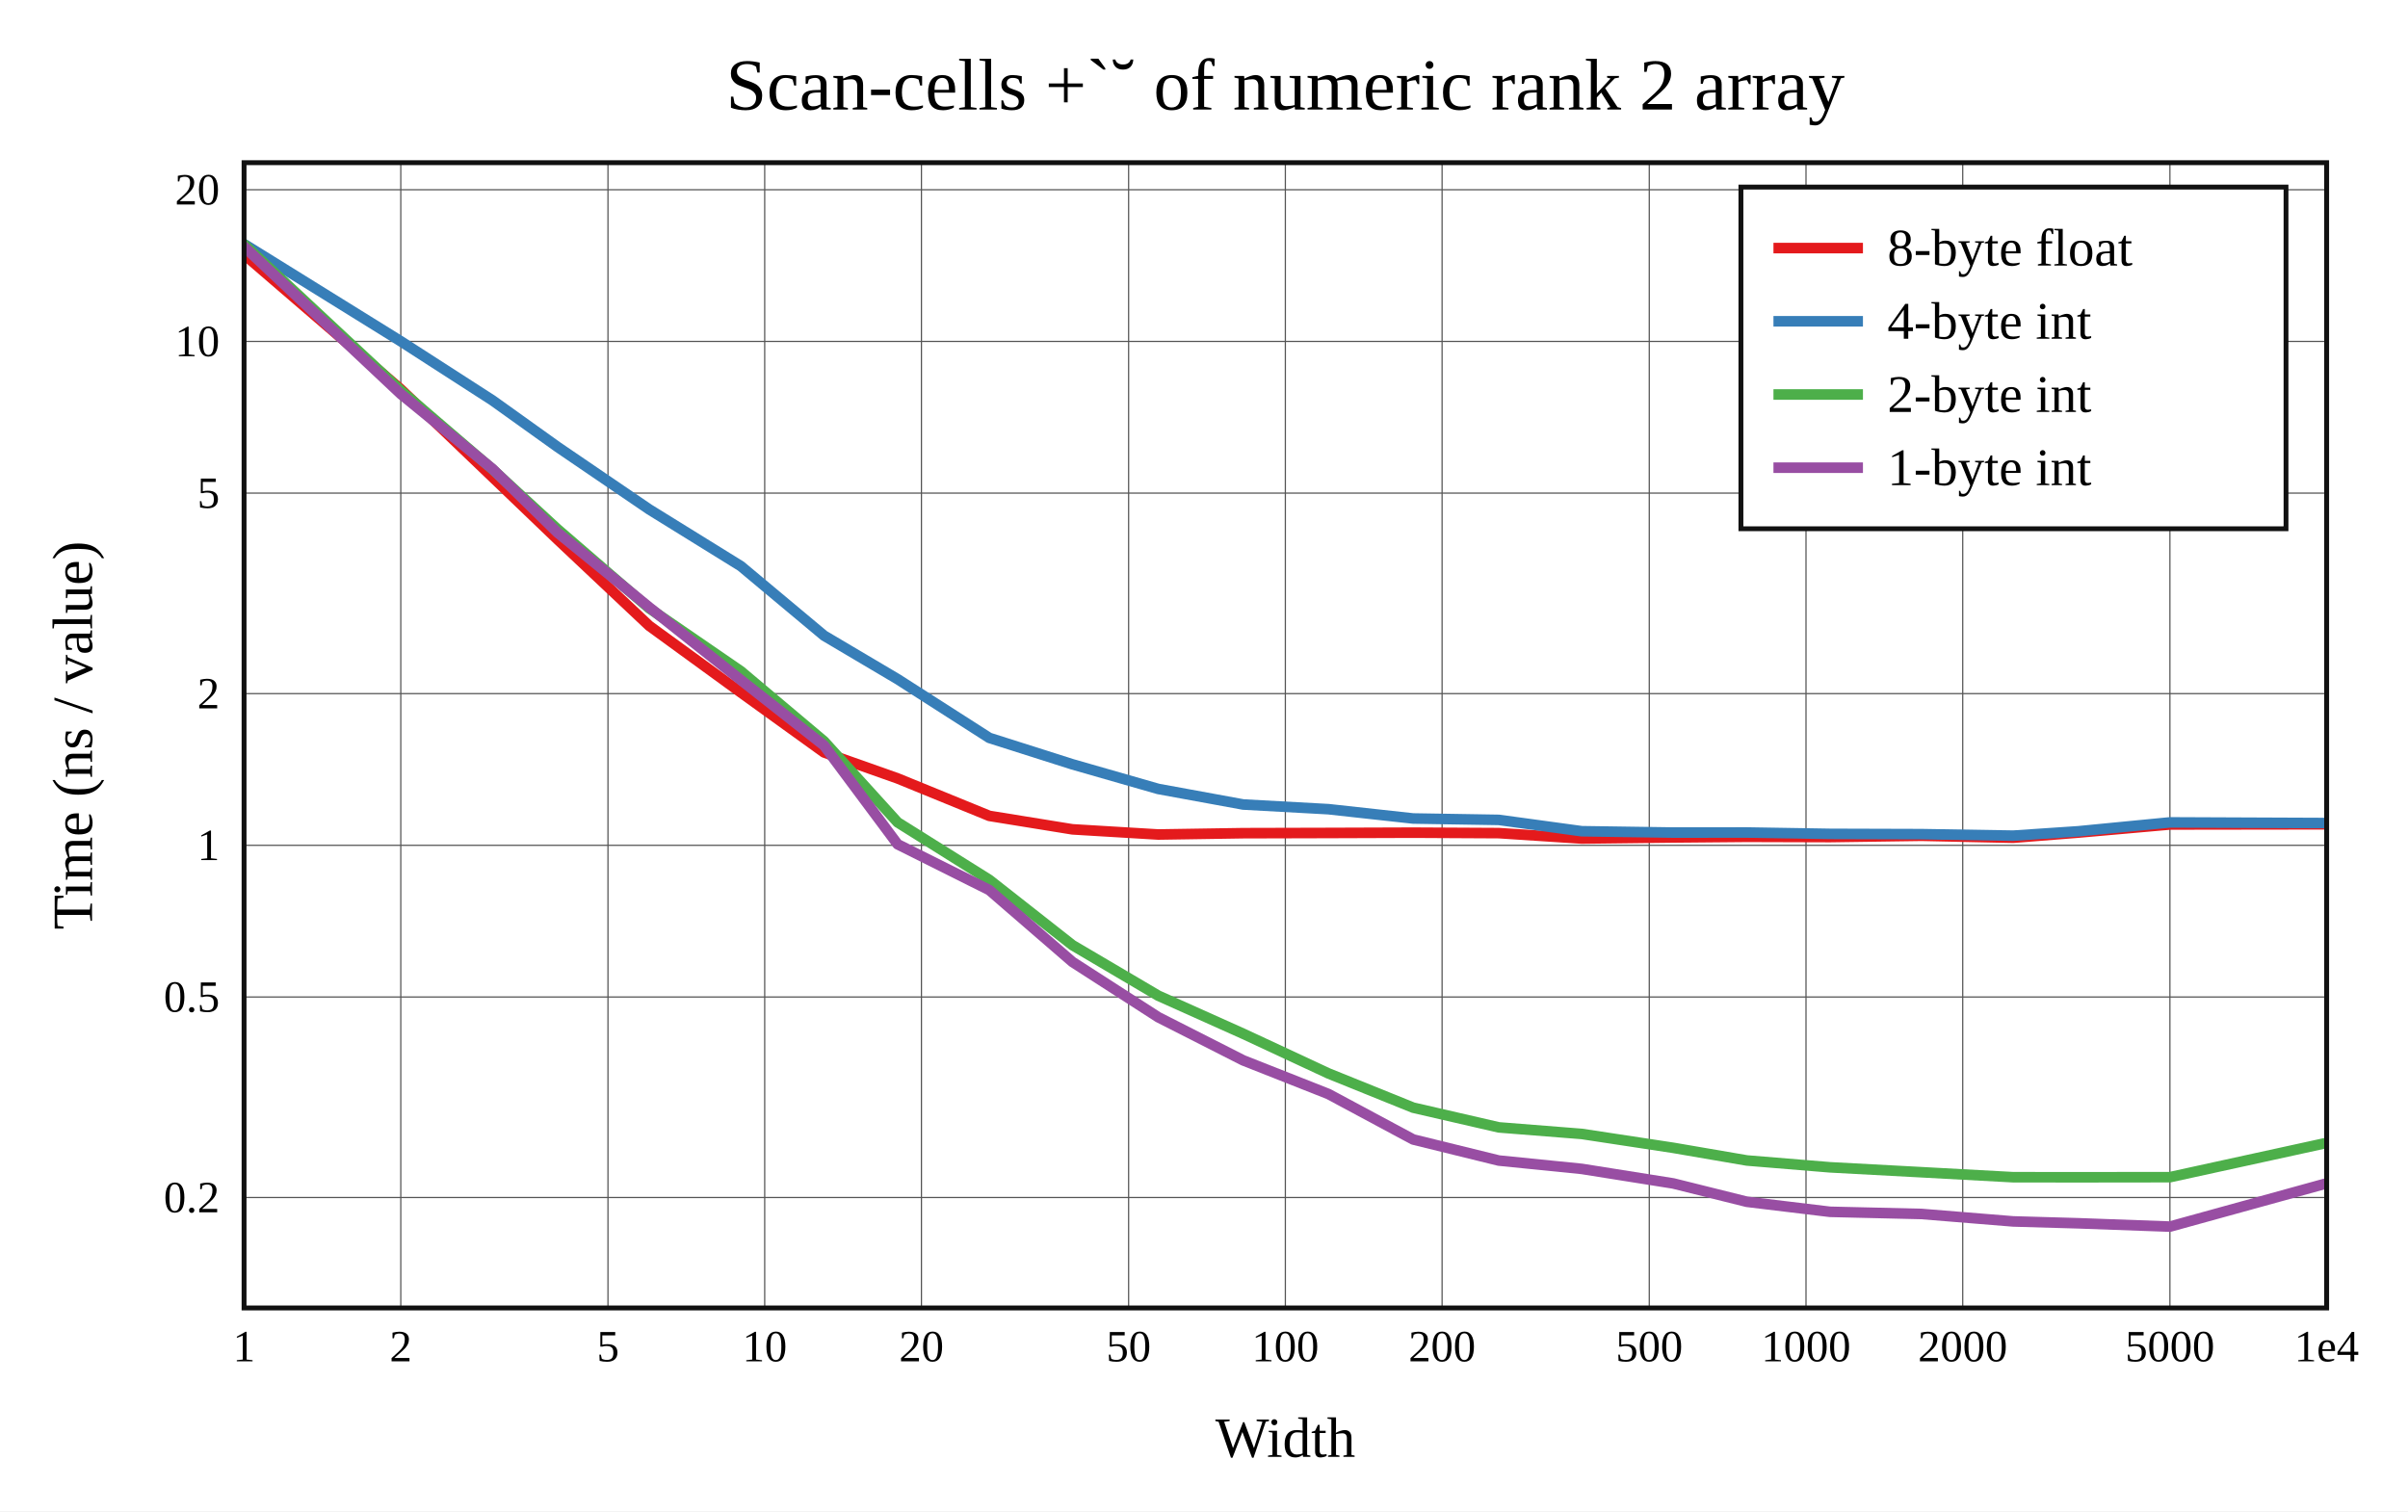
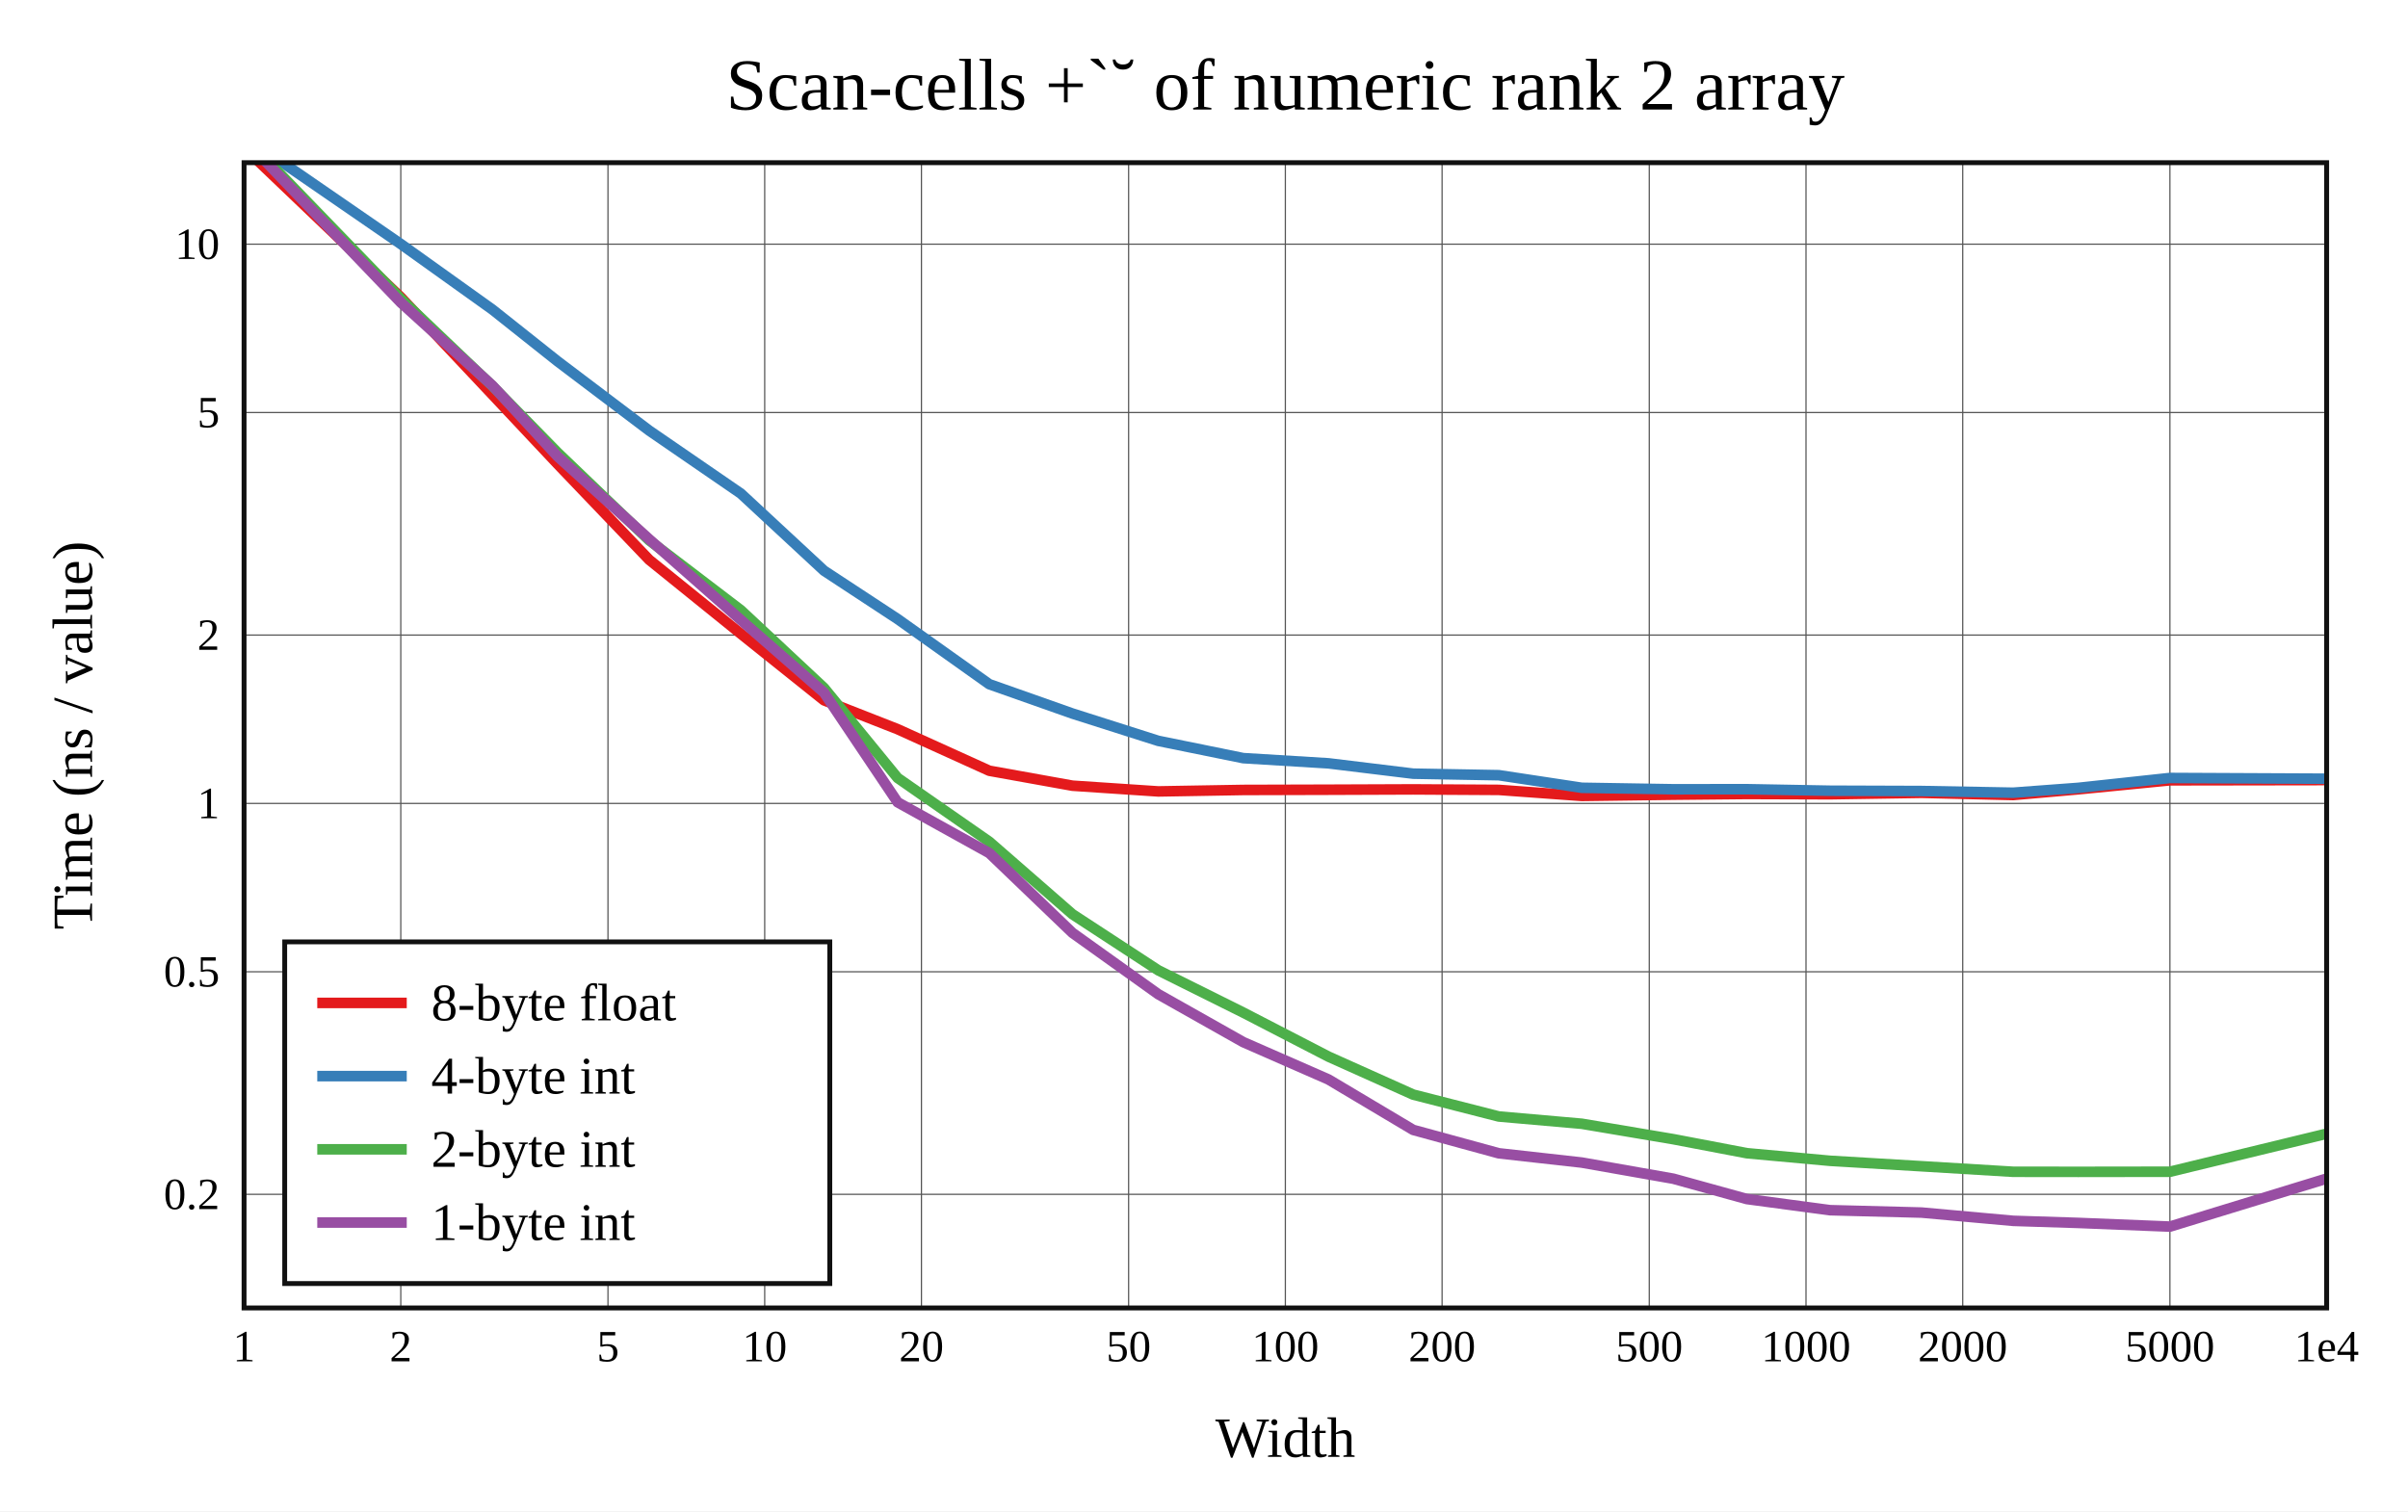
<svg xmlns="http://www.w3.org/2000/svg" viewBox="-60 -40 592 371.6" height="557.4" width="888">
  <g stroke-width="2.6" font-size="14px" text-anchor="middle">
    <defs>
      <clipPath id="clip">
        <rect x="0" y="0" width="512" height="281.6" />
      </clipPath>
    </defs>
    <rect fill="white" x="-60" y="-40" width="592" height="371.6" />
    <text dy="0.33em" font-size="18px" x="256" y="-19">Scan-cells +`˘ of numeric rank 2 array</text>
    <text dy="0.33em" x="256" y="313.6">Width</text>
    <text dy="0.33em" transform="rotate(-90)" x="-140.8" y="-42">Time (ns / value)</text>
    <g stroke-width="0.3" stroke="#555">
      <path d="M38.532 0v281.6" />
      <path d="M89.468 0v281.6" />
      <path d="M128 0v281.6" />
      <path d="M166.532 0v281.6" />
      <path d="M217.468 0v281.6" />
      <path d="M256 0v281.6" />
      <path d="M294.532 0v281.6" />
      <path d="M345.468 0v281.6" />
      <path d="M384 0v281.6" />
      <path d="M422.532 0v281.6" />
      <path d="M473.468 0v281.6" />
-       <path d="M0 254.448h512" />
-       <path d="M0 205.145h512" />
-       <path d="M0 167.848h512" />
-       <path d="M0 130.551h512" />
-       <path d="M0 81.247h512" />
-       <path d="M0 43.95h512" />
-       <path d="M0 6.653h512" />
+       <path d="M0 253.663h512" />
+       <path d="M0 198.942h512" />
+       <path d="M0 157.548h512" />
+       <path d="M0 116.153h512" />
+       <path d="M0 61.433h512" />
+       <path d="M0 20.038h512" />
    </g>
    <g font-size="11px">
      <text dy="0.33em" x="0" y="291.1">1</text>
      <text dy="0.33em" x="38.532" y="291.1">2</text>
      <text dy="0.33em" x="89.468" y="291.1">5</text>
      <text dy="0.33em" x="128" y="291.1">10</text>
      <text dy="0.33em" x="166.532" y="291.1">20</text>
      <text dy="0.33em" x="217.468" y="291.1">50</text>
      <text dy="0.33em" x="256" y="291.1">100</text>
      <text dy="0.33em" x="294.532" y="291.1">200</text>
      <text dy="0.33em" x="345.468" y="291.1">500</text>
      <text dy="0.33em" x="384" y="291.1">1000</text>
      <text dy="0.33em" x="422.532" y="291.1">2000</text>
      <text dy="0.33em" x="473.468" y="291.1">5000</text>
      <text dy="0.33em" x="512" y="291.1">1e4</text>
      <g text-anchor="end">
-         <text dy="0.33em" x="-6" y="254.448">0.2</text>
-         <text dy="0.33em" x="-6" y="205.145">0.5</text>
-         <text dy="0.33em" x="-6" y="167.848">1</text>
-         <text dy="0.33em" x="-6" y="130.551">2</text>
-         <text dy="0.33em" x="-6" y="81.247">5</text>
-         <text dy="0.33em" x="-6" y="43.95">10</text>
-         <text dy="0.33em" x="-6" y="6.653">20</text>
+         <text dy="0.33em" x="-6" y="253.663">0.2</text>
+         <text dy="0.33em" x="-6" y="198.942">0.5</text>
+         <text dy="0.33em" x="-6" y="157.548">1</text>
+         <text dy="0.33em" x="-6" y="116.153">2</text>
+         <text dy="0.33em" x="-6" y="61.433">5</text>
+         <text dy="0.33em" x="-6" y="20.038">10</text>
      </g>
    </g>
-     <rect stroke-width="1.2" stroke="#111" fill="white" transform="translate(368,6)" x="0" y="0" width="134" height="84" />
+     <rect stroke-width="1.2" stroke="#111" fill="white" transform="translate(10,191.6)" x="0" y="0" width="134" height="84" />
    <g clip-path="url(#clip)" fill="none" stroke-linecap="round" stroke-linejoin="round">
-       <path stroke="#e41a1c" d="M0 22.546L38.532 55.71L61.072 77.302L77.064 92.638L99.603 113.873L122.143 130.274L142.585 145.008L160.675 151.403L183.215 160.61L203.656 163.921L224.752 165.189L245.642 164.865L266.597 164.812L287.426 164.74L308.471 164.851L328.88 166.185L351.37 165.915L369.471 165.755L389.901 165.817L412.408 165.5L434.936 165.985L450.94 164.719L473.468 162.728L512 162.675" />
-       <path stroke="#377eb8" d="M0 20L38.532 43.916L61.072 58.445L77.064 69.887L99.603 85.247L122.143 99.205L142.585 116.288L160.675 126.996L183.215 141.435L203.656 147.936L224.752 153.988L245.642 157.815L266.597 158.967L287.426 161.254L308.471 161.598L328.88 164.386L351.37 164.715L369.471 164.701L389.901 165.037L412.408 165.104L434.936 165.474L450.94 164.401L473.468 162.214L512 162.375" />
-       <path stroke="#4daf4a" d="M0 20.107L38.532 56.035L61.072 75.376L77.064 90.113L99.603 109.558L122.143 125.046L142.585 142.259L160.675 162.2L183.215 176.332L203.656 192.394L224.752 204.818L245.642 214.183L266.597 223.942L287.426 232.357L308.471 237.204L328.88 238.817L351.37 242.234L369.471 245.343L389.901 247.024L412.408 248.231L434.936 249.456L450.94 249.473L473.468 249.445L512 241.019" />
-       <path stroke="#984ea3" d="M0 20.651L38.532 56.875L61.072 75.299L77.064 90.955L99.603 109.321L122.143 127.218L142.585 143.308L160.675 167.591L183.215 178.85L203.656 196.523L224.752 210.114L245.642 220.727L266.597 229.003L287.426 240.18L308.471 245.36L328.88 247.414L351.37 250.99L369.471 255.501L389.901 257.965L412.408 258.494L434.936 260.326L450.94 260.785L473.468 261.6L512 250.964" />
+       <path stroke="#e41a1c" d="M0 -3.717L38.532 33.09L61.072 57.054L77.064 74.075L99.603 97.644L122.143 115.846L142.585 132.199L160.675 139.296L183.215 149.514L203.656 153.19L224.752 154.596L245.642 154.237L266.597 154.179L287.426 154.099L308.471 154.222L328.88 155.702L351.37 155.402L369.471 155.225L389.901 155.294L412.408 154.942L434.936 155.48L450.94 154.075L473.468 151.866L512 151.807" />
+       <path stroke="#377eb8" d="M0 -6.543L38.532 20L61.072 36.126L77.064 48.825L99.603 65.872L122.143 81.364L142.585 100.323L160.675 112.208L183.215 128.233L203.656 135.448L224.752 142.165L245.642 146.413L266.597 147.691L287.426 150.23L308.471 150.611L328.88 153.706L351.37 154.071L369.471 154.055L389.901 154.428L412.408 154.503L434.936 154.914L450.94 153.722L473.468 151.295L512 151.474" />
+       <path stroke="#4daf4a" d="M0 -6.424L38.532 33.45L61.072 54.916L77.064 71.272L99.603 92.854L122.143 110.043L142.585 129.148L160.675 151.28L183.215 166.965L203.656 184.791L224.752 198.58L245.642 208.974L266.597 219.805L287.426 229.145L308.471 234.524L328.88 236.314L351.37 240.106L369.471 243.556L389.901 245.422L412.408 246.762L434.936 248.122L450.94 248.141L473.468 248.11L512 238.758" />
+       <path stroke="#984ea3" d="M0 -5.821L38.532 34.383L61.072 54.832L77.064 72.207L99.603 92.591L122.143 112.455L142.585 130.312L160.675 157.263L183.215 169.759L203.656 189.373L224.752 204.457L245.642 216.237L266.597 225.422L287.426 237.827L308.471 243.576L328.88 245.856L351.37 249.824L369.471 254.83L389.901 257.566L412.408 258.152L434.936 260.186L450.94 260.695L473.468 261.6L512 249.796" />
    </g>
    <rect stroke-width="1.2" stroke="#111" fill="none" x="0" y="0" width="512" height="281.6" />
-     <g transform="translate(368,6)" text-anchor="start" font-size="13px">
+     <g transform="translate(10,191.6)" text-anchor="start" font-size="13px">
      <rect fill="white" opacity="0.6" x="0.65" y="0.65" width="132.7" height="82.7" />
      <path stroke="#e41a1c" d="M8 15h22" />
      <path stroke="#377eb8" d="M8 33h22" />
      <path stroke="#4daf4a" d="M8 51h22" />
      <path stroke="#984ea3" d="M8 69h22" />
      <text dy="0.33em" x="36" y="15">8-byte float</text>
      <text dy="0.33em" x="36" y="33">4-byte int</text>
      <text dy="0.33em" x="36" y="51">2-byte int</text>
      <text dy="0.33em" x="36" y="69">1-byte int</text>
    </g>
  </g>
</svg>
